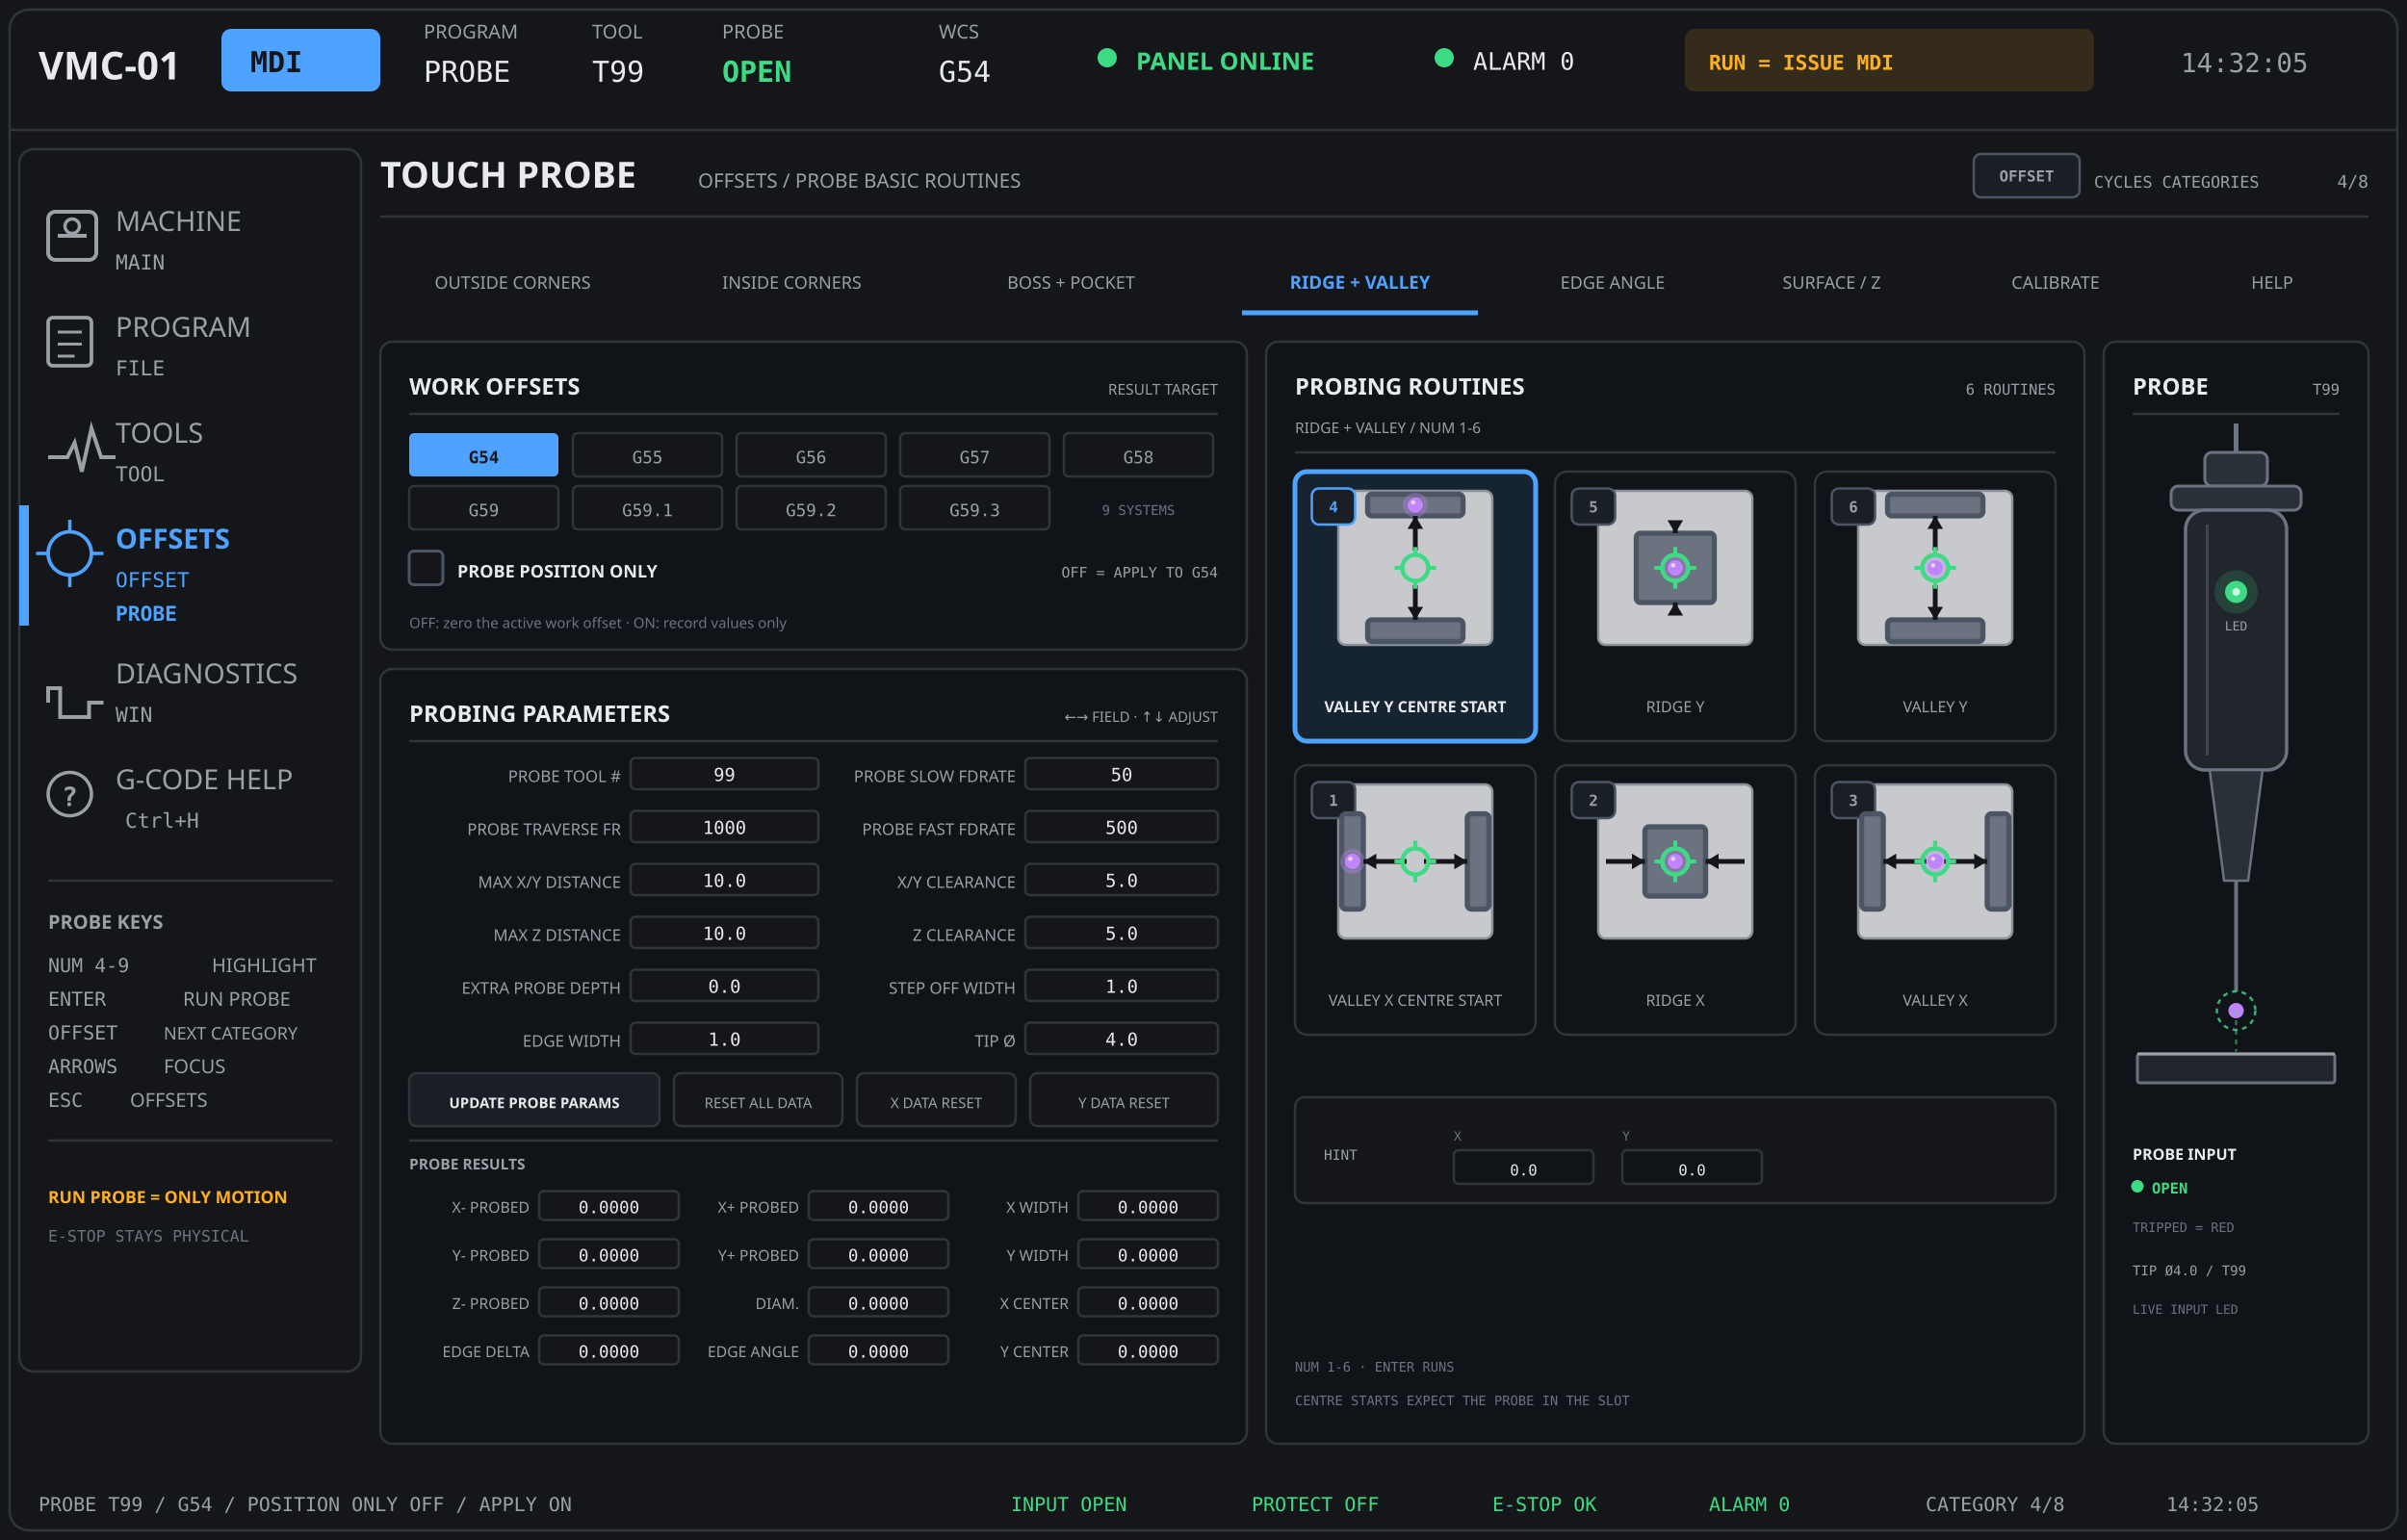
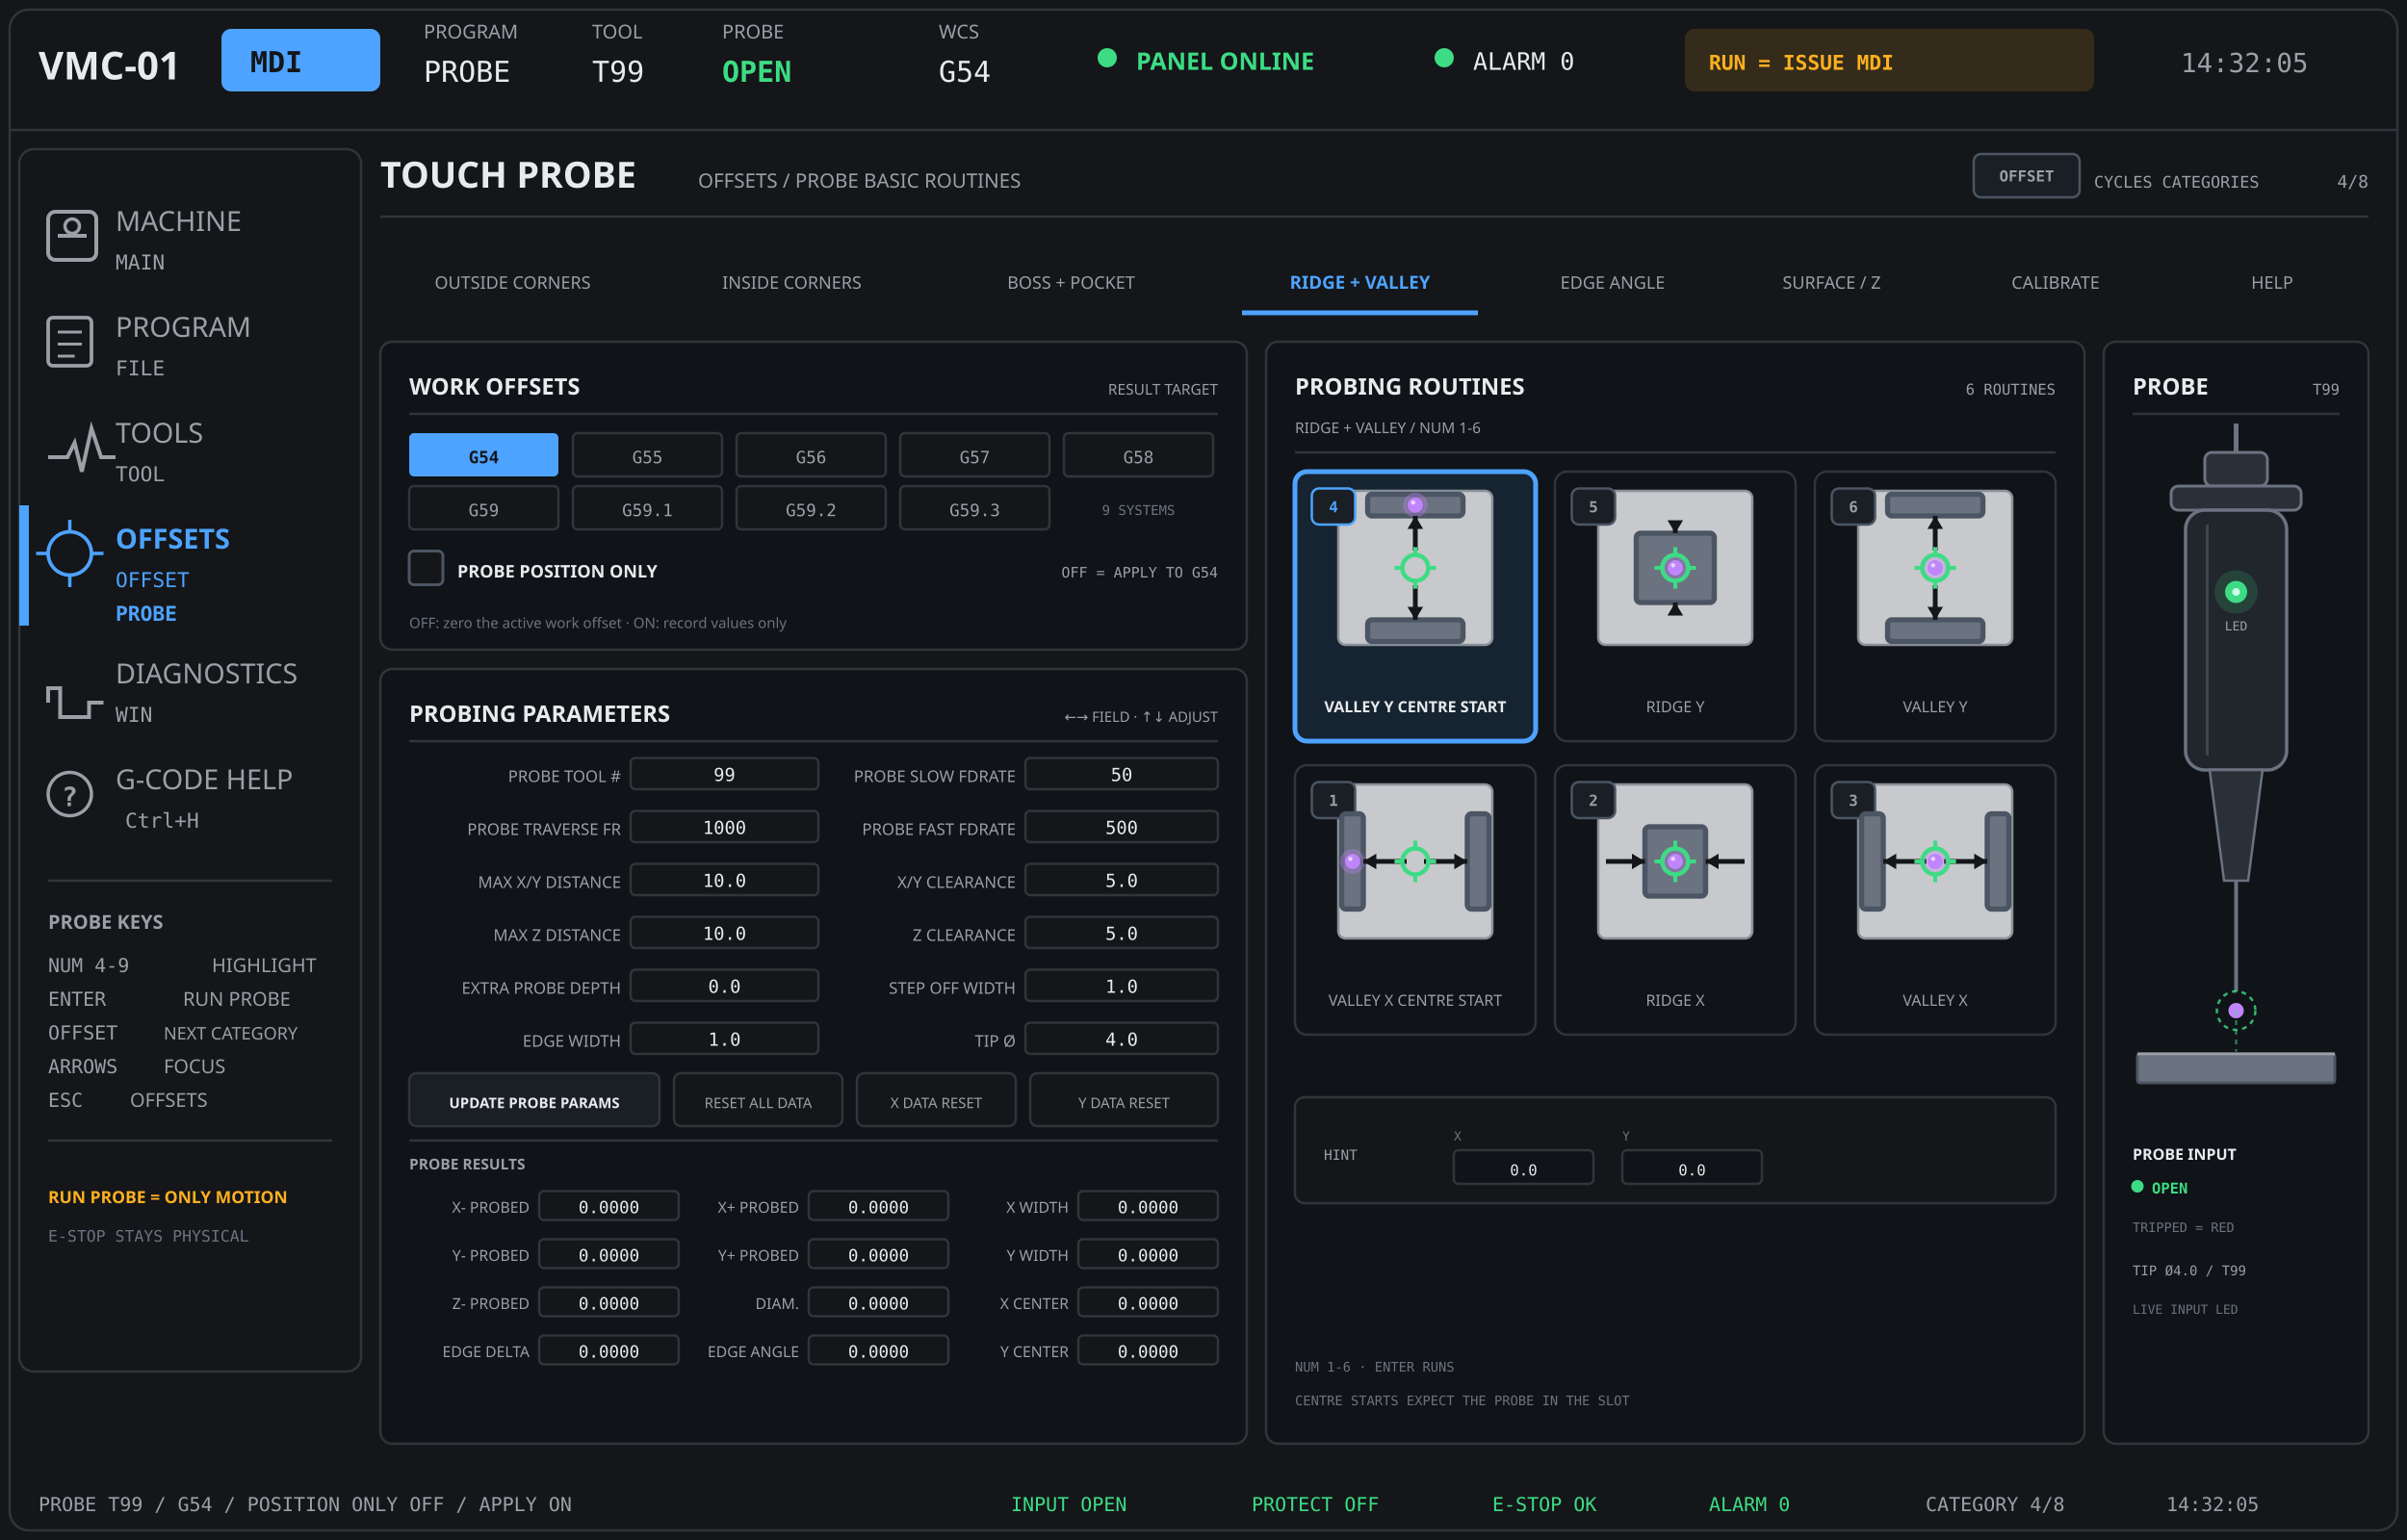
<svg xmlns="http://www.w3.org/2000/svg" viewBox="0 0 1000 640" width="1000" height="640">
  <rect x="0" y="0" width="1000" height="640" rx="0" fill="#141619" stroke="none" stroke-width="1" />
  <rect x="4" y="4" width="992" height="632" rx="8" fill="none" stroke="#30353a" stroke-width="1" />
  <line x1="4" y1="54" x2="996" y2="54" stroke="#30353a" stroke-width="1" />
  <text x="16" y="33" fill="#e8eaed" font-size="16" font-family="sans-serif" font-weight="700" text-anchor="start">VMC-01</text>
  <rect x="92" y="12" width="66" height="26" rx="4" fill="#4da3ff" stroke="none" stroke-width="1" />
  <text x="104" y="30" fill="#141619" font-size="12" font-family="monospace" font-weight="700" text-anchor="start">MDI</text>
  <text x="176" y="16" fill="#9aa0a6" font-size="8" font-family="sans-serif" text-anchor="start">PROGRAM</text>
  <text x="176" y="34" fill="#e8eaed" font-size="12" font-family="monospace" text-anchor="start">PROBE</text>
  <text x="246" y="16" fill="#9aa0a6" font-size="8" font-family="sans-serif" text-anchor="start">TOOL</text>
  <text x="246" y="34" fill="#e8eaed" font-size="12" font-family="monospace" text-anchor="start">T99</text>
  <text x="300" y="16" fill="#9aa0a6" font-size="8" font-family="sans-serif" text-anchor="start">PROBE</text>
  <text x="300" y="34" fill="#3ddc84" font-size="12" font-family="monospace" font-weight="700" text-anchor="start">OPEN</text>
  <text x="390" y="16" fill="#9aa0a6" font-size="8" font-family="sans-serif" text-anchor="start">WCS</text>
  <text x="390" y="34" fill="#e8eaed" font-size="12" font-family="monospace" text-anchor="start">G54</text>
  <circle cx="460" cy="24" r="4" fill="#3ddc84" />
  <text x="472" y="29" fill="#3ddc84" font-size="10" font-family="sans-serif" font-weight="700" text-anchor="start">PANEL ONLINE</text>
  <circle cx="600" cy="24" r="4" fill="#3ddc84" />
  <text x="612" y="29" fill="#e8eaed" font-size="10" font-family="monospace" text-anchor="start">ALARM 0</text>
  <rect x="700" y="12" width="170" height="26" rx="4" fill="#ffb020" stroke="none" stroke-width="0" opacity="0.14" />
  <text x="710" y="29" fill="#ffb020" font-size="8.5" font-family="monospace" font-weight="700" text-anchor="start">RUN = ISSUE MDI</text>
  <text x="906" y="30" fill="#9aa0a6" font-size="11" font-family="monospace" text-anchor="start">14:32:05</text>
  <rect x="8" y="62" width="142" height="508" rx="6" fill="#141619" stroke="#30353a" stroke-width="1" />
  <rect x="20" y="88" width="20" height="20" rx="3" fill="none" stroke="#9aa0a6" stroke-width="1.6" />
  <line x1="24" y1="98" x2="36" y2="98" stroke="#9aa0a6" stroke-width="1.6" />
  <circle cx="30" cy="94" r="3" fill="none" stroke="#9aa0a6" stroke-width="1.4" />
  <text x="48" y="96" fill="#9aa0a6" font-size="11.5" font-family="sans-serif" text-anchor="start">MACHINE</text>
  <text x="48" y="112" fill="#9aa0a6" font-size="8.5" font-family="monospace" text-anchor="start">MAIN</text>
  <rect x="20" y="132" width="18" height="20" rx="2" fill="none" stroke="#9aa0a6" stroke-width="1.5" />
  <line x1="24" y1="138" x2="34" y2="138" stroke="#9aa0a6" stroke-width="1.2" />
  <line x1="24" y1="143" x2="34" y2="143" stroke="#9aa0a6" stroke-width="1.2" />
  <line x1="24" y1="148" x2="31" y2="148" stroke="#9aa0a6" stroke-width="1.2" />
  <text x="48" y="140" fill="#9aa0a6" font-size="11.5" font-family="sans-serif" text-anchor="start">PROGRAM</text>
  <text x="48" y="156" fill="#9aa0a6" font-size="8.5" font-family="monospace" text-anchor="start">FILE</text>
  <path d="M20 190 L28 190 L31 184 L34 196 L38 178 L42 190 L48 190" fill="none" stroke="#9aa0a6" stroke-width="1.6" />
  <text x="48" y="184" fill="#9aa0a6" font-size="11.5" font-family="sans-serif" text-anchor="start">TOOLS</text>
  <text x="48" y="200" fill="#9aa0a6" font-size="8.5" font-family="monospace" text-anchor="start">TOOL</text>
  <rect x="8" y="210" width="4" height="50" rx="0" fill="#4da3ff" stroke="none" stroke-width="0" />
  <circle cx="29" cy="230" r="9" fill="none" stroke="#4da3ff" stroke-width="1.5" />
  <line x1="29" y1="216" x2="29" y2="221" stroke="#4da3ff" stroke-width="1.4" />
  <line x1="29" y1="239" x2="29" y2="244" stroke="#4da3ff" stroke-width="1.4" />
  <line x1="15" y1="230" x2="20" y2="230" stroke="#4da3ff" stroke-width="1.4" />
  <line x1="38" y1="230" x2="43" y2="230" stroke="#4da3ff" stroke-width="1.4" />
  <text x="48" y="228" fill="#4da3ff" font-size="11.5" font-family="sans-serif" font-weight="700" text-anchor="start">OFFSETS</text>
  <text x="48" y="244" fill="#4da3ff" font-size="8.5" font-family="monospace" text-anchor="start">OFFSET</text>
  <text x="48" y="258" fill="#4da3ff" font-size="8.5" font-family="monospace" font-weight="700" text-anchor="start">PROBE</text>
  <path d="M20 292 L20 286 L25 286 L25 298 L37 298 L37 292 L43 292" fill="none" stroke="#9aa0a6" stroke-width="1.6" />
  <text x="48" y="284" fill="#9aa0a6" font-size="11.5" font-family="sans-serif" text-anchor="start">DIAGNOSTICS</text>
  <text x="48" y="300" fill="#9aa0a6" font-size="8.5" font-family="monospace" text-anchor="start">WIN</text>
  <circle cx="29" cy="330" r="9" fill="none" stroke="#9aa0a6" stroke-width="1.4" />
  <text x="29" y="335" fill="#9aa0a6" font-size="11" font-family="monospace" font-weight="700" text-anchor="middle">?</text>
  <text x="48" y="328" fill="#9aa0a6" font-size="11.5" font-family="sans-serif" text-anchor="start">G-CODE HELP</text>
  <text x="52" y="344" fill="#9aa0a6" font-size="8.5" font-family="monospace" text-anchor="start">Ctrl+H</text>
  <line x1="20" y1="366" x2="138" y2="366" stroke="#30353a" stroke-width="1" />
  <text x="20" y="386" fill="#9aa0a6" font-size="8" font-family="sans-serif" font-weight="700" text-anchor="start">PROBE KEYS</text>
  <text x="20" y="404" fill="#9aa0a6" font-size="8" font-family="monospace" text-anchor="start">NUM 4-9</text>
  <text x="88" y="404" fill="#9aa0a6" font-size="8" font-family="sans-serif" text-anchor="start">HIGHLIGHT</text>
  <text x="20" y="418" fill="#9aa0a6" font-size="8" font-family="monospace" text-anchor="start">ENTER</text>
  <text x="76" y="418" fill="#9aa0a6" font-size="8" font-family="sans-serif" text-anchor="start">RUN PROBE</text>
  <text x="20" y="432" fill="#9aa0a6" font-size="8" font-family="monospace" text-anchor="start">OFFSET</text>
  <text x="68" y="432" fill="#9aa0a6" font-size="7.2" font-family="sans-serif" text-anchor="start">NEXT CATEGORY</text>
  <text x="20" y="446" fill="#9aa0a6" font-size="8" font-family="monospace" text-anchor="start">ARROWS</text>
  <text x="68" y="446" fill="#9aa0a6" font-size="8" font-family="sans-serif" text-anchor="start">FOCUS</text>
  <text x="20" y="460" fill="#9aa0a6" font-size="8" font-family="monospace" text-anchor="start">ESC</text>
  <text x="54" y="460" fill="#9aa0a6" font-size="8" font-family="sans-serif" text-anchor="start">OFFSETS</text>
  <line x1="20" y1="474" x2="138" y2="474" stroke="#30353a" stroke-width="1" />
  <text x="20" y="500" fill="#ffb020" font-size="7.0" font-family="sans-serif" font-weight="700" text-anchor="start">RUN PROBE = ONLY MOTION</text>
  <text x="20" y="516" fill="#6b7280" font-size="6.6" font-family="monospace" text-anchor="start">E-STOP STAYS PHYSICAL</text>
  <text x="158" y="78" fill="#e8eaed" font-size="15" font-family="sans-serif" font-weight="700" text-anchor="start">TOUCH PROBE</text>
  <text x="290" y="78" fill="#9aa0a6" font-size="8.2" font-family="sans-serif" text-anchor="start">OFFSETS / PROBE BASIC ROUTINES</text>
  <rect x="820" y="64" width="44" height="18" rx="3" fill="#1a1f25" stroke="#4b5563" stroke-width="1" />
  <text x="842.0" y="75.4" fill="#9aa0a6" font-size="6.3" font-family="monospace" font-weight="700" text-anchor="middle">OFFSET</text>
  <text x="870" y="78" fill="#9aa0a6" font-size="6.7" font-family="monospace" text-anchor="start">CYCLES CATEGORIES</text>
  <text x="984" y="78" fill="#9aa0a6" font-size="7.2" font-family="monospace" text-anchor="end">4/8</text>
  <line x1="158" y1="90" x2="984" y2="90" stroke="#30353a" stroke-width="1" />
  <text x="213.0" y="120" fill="#9aa0a6" font-size="7.2" font-family="sans-serif" text-anchor="middle">OUTSIDE CORNERS</text>
  <text x="329.0" y="120" fill="#9aa0a6" font-size="7.2" font-family="sans-serif" text-anchor="middle">INSIDE CORNERS</text>
  <text x="445.0" y="120" fill="#9aa0a6" font-size="7.2" font-family="sans-serif" text-anchor="middle">BOSS + POCKET</text>
  <text x="565.0" y="120" fill="#4da3ff" font-size="7.5" font-family="sans-serif" font-weight="700" text-anchor="middle">RIDGE + VALLEY</text>
  <line x1="516" y1="130" x2="614" y2="130" stroke="#4da3ff" stroke-width="2" />
  <text x="670.0" y="120" fill="#9aa0a6" font-size="7.2" font-family="sans-serif" text-anchor="middle">EDGE ANGLE</text>
  <text x="761.0" y="120" fill="#9aa0a6" font-size="7.2" font-family="sans-serif" text-anchor="middle">SURFACE / Z</text>
  <text x="854.0" y="120" fill="#9aa0a6" font-size="7.2" font-family="sans-serif" text-anchor="middle">CALIBRATE</text>
  <text x="944.0" y="120" fill="#9aa0a6" font-size="7.2" font-family="sans-serif" text-anchor="middle">HELP</text>
  <rect x="158" y="142" width="360" height="128" rx="5" fill="#101317" stroke="#30353a" stroke-width="1" />
  <text x="170" y="164" fill="#e8eaed" font-size="9.5" font-family="sans-serif" font-weight="700" text-anchor="start">WORK OFFSETS</text>
  <text x="506" y="164" fill="#9aa0a6" font-size="6.2" font-family="sans-serif" text-anchor="end">RESULT TARGET</text>
  <line x1="170" y1="172" x2="506" y2="172" stroke="#30353a" stroke-width="1" />
  <rect x="170" y="180" width="62" height="18" rx="2" fill="#4da3ff" stroke="none" stroke-width="1" />
  <text x="201" y="192.5" fill="#141619" font-size="7" font-family="monospace" font-weight="700" text-anchor="middle">G54</text>
  <rect x="238" y="180" width="62" height="18" rx="2" fill="#141619" stroke="#30353a" stroke-width="1" />
  <text x="269" y="192.5" fill="#9aa0a6" font-size="7" font-family="monospace" text-anchor="middle">G55</text>
  <rect x="306" y="180" width="62" height="18" rx="2" fill="#141619" stroke="#30353a" stroke-width="1" />
  <text x="337" y="192.5" fill="#9aa0a6" font-size="7" font-family="monospace" text-anchor="middle">G56</text>
  <rect x="374" y="180" width="62" height="18" rx="2" fill="#141619" stroke="#30353a" stroke-width="1" />
  <text x="405" y="192.5" fill="#9aa0a6" font-size="7" font-family="monospace" text-anchor="middle">G57</text>
  <rect x="442" y="180" width="62" height="18" rx="2" fill="#141619" stroke="#30353a" stroke-width="1" />
  <text x="473" y="192.5" fill="#9aa0a6" font-size="7" font-family="monospace" text-anchor="middle">G58</text>
  <rect x="170" y="202" width="62" height="18" rx="2" fill="#141619" stroke="#30353a" stroke-width="1" />
  <text x="201" y="214.5" fill="#9aa0a6" font-size="7" font-family="monospace" text-anchor="middle">G59</text>
  <rect x="238" y="202" width="62" height="18" rx="2" fill="#141619" stroke="#30353a" stroke-width="1" />
  <text x="269" y="214.5" fill="#9aa0a6" font-size="7" font-family="monospace" text-anchor="middle">G59.1</text>
  <rect x="306" y="202" width="62" height="18" rx="2" fill="#141619" stroke="#30353a" stroke-width="1" />
  <text x="337" y="214.5" fill="#9aa0a6" font-size="7" font-family="monospace" text-anchor="middle">G59.2</text>
  <rect x="374" y="202" width="62" height="18" rx="2" fill="#141619" stroke="#30353a" stroke-width="1" />
  <text x="405" y="214.5" fill="#9aa0a6" font-size="7" font-family="monospace" text-anchor="middle">G59.3</text>
  <text x="473" y="214" fill="#6b7280" font-size="5.6" font-family="monospace" text-anchor="middle">9 SYSTEMS</text>
  <rect x="170" y="229" width="14" height="14" rx="2" fill="#141619" stroke="#4b5563" stroke-width="1.2" />
  <text x="190" y="240" fill="#e8eaed" font-size="7.2" font-family="sans-serif" font-weight="700" text-anchor="start">PROBE POSITION ONLY</text>
  <text x="506" y="240" fill="#9aa0a6" font-size="6.0" font-family="monospace" text-anchor="end">OFF = APPLY TO G54</text>
  <text x="170" y="261" fill="#6b7280" font-size="6.0" font-family="sans-serif" text-anchor="start">OFF: zero the active work offset · ON: record values only</text>
  <rect x="158" y="278" width="360" height="322" rx="5" fill="#101317" stroke="#30353a" stroke-width="1" />
  <text x="170" y="300" fill="#e8eaed" font-size="9.5" font-family="sans-serif" font-weight="700" text-anchor="start">PROBING PARAMETERS</text>
  <text x="506" y="300" fill="#9aa0a6" font-size="5.9" font-family="sans-serif" text-anchor="end">←→ FIELD · ↑↓ ADJUST</text>
  <line x1="170" y1="308" x2="506" y2="308" stroke="#30353a" stroke-width="1" />
  <text x="258" y="325" fill="#9aa0a6" font-size="6.7" font-family="sans-serif" text-anchor="end">PROBE TOOL #</text>
  <rect x="262" y="315" width="78" height="13" rx="2" fill="#141619" stroke="#30353a" stroke-width="1" />
  <text x="301" y="324.6" fill="#e8eaed" font-size="7.5" font-family="monospace" text-anchor="middle">99</text>
  <text x="422" y="325" fill="#9aa0a6" font-size="6.7" font-family="sans-serif" text-anchor="end">PROBE SLOW FDRATE</text>
  <rect x="426" y="315" width="80" height="13" rx="2" fill="#141619" stroke="#30353a" stroke-width="1" />
  <text x="466" y="324.6" fill="#e8eaed" font-size="7.5" font-family="monospace" text-anchor="middle">50</text>
  <text x="258" y="347" fill="#9aa0a6" font-size="6.7" font-family="sans-serif" text-anchor="end">PROBE TRAVERSE FR</text>
  <rect x="262" y="337" width="78" height="13" rx="2" fill="#141619" stroke="#30353a" stroke-width="1" />
  <text x="301" y="346.6" fill="#e8eaed" font-size="7.5" font-family="monospace" text-anchor="middle">1000</text>
  <text x="422" y="347" fill="#9aa0a6" font-size="6.7" font-family="sans-serif" text-anchor="end">PROBE FAST FDRATE</text>
  <rect x="426" y="337" width="80" height="13" rx="2" fill="#141619" stroke="#30353a" stroke-width="1" />
  <text x="466" y="346.6" fill="#e8eaed" font-size="7.5" font-family="monospace" text-anchor="middle">500</text>
  <text x="258" y="369" fill="#9aa0a6" font-size="6.7" font-family="sans-serif" text-anchor="end">MAX X/Y DISTANCE</text>
  <rect x="262" y="359" width="78" height="13" rx="2" fill="#141619" stroke="#30353a" stroke-width="1" />
  <text x="301" y="368.6" fill="#e8eaed" font-size="7.5" font-family="monospace" text-anchor="middle">10.0</text>
  <text x="422" y="369" fill="#9aa0a6" font-size="6.7" font-family="sans-serif" text-anchor="end">X/Y CLEARANCE</text>
  <rect x="426" y="359" width="80" height="13" rx="2" fill="#141619" stroke="#30353a" stroke-width="1" />
  <text x="466" y="368.6" fill="#e8eaed" font-size="7.5" font-family="monospace" text-anchor="middle">5.0</text>
  <text x="258" y="391" fill="#9aa0a6" font-size="6.7" font-family="sans-serif" text-anchor="end">MAX Z DISTANCE</text>
  <rect x="262" y="381" width="78" height="13" rx="2" fill="#141619" stroke="#30353a" stroke-width="1" />
  <text x="301" y="390.6" fill="#e8eaed" font-size="7.5" font-family="monospace" text-anchor="middle">10.0</text>
  <text x="422" y="391" fill="#9aa0a6" font-size="6.7" font-family="sans-serif" text-anchor="end">Z CLEARANCE</text>
  <rect x="426" y="381" width="80" height="13" rx="2" fill="#141619" stroke="#30353a" stroke-width="1" />
  <text x="466" y="390.6" fill="#e8eaed" font-size="7.5" font-family="monospace" text-anchor="middle">5.0</text>
  <text x="258" y="413" fill="#9aa0a6" font-size="6.7" font-family="sans-serif" text-anchor="end">EXTRA PROBE DEPTH</text>
  <rect x="262" y="403" width="78" height="13" rx="2" fill="#141619" stroke="#30353a" stroke-width="1" />
  <text x="301" y="412.6" fill="#e8eaed" font-size="7.5" font-family="monospace" text-anchor="middle">0.0</text>
  <text x="422" y="413" fill="#9aa0a6" font-size="6.7" font-family="sans-serif" text-anchor="end">STEP OFF WIDTH</text>
  <rect x="426" y="403" width="80" height="13" rx="2" fill="#141619" stroke="#30353a" stroke-width="1" />
  <text x="466" y="412.6" fill="#e8eaed" font-size="7.5" font-family="monospace" text-anchor="middle">1.0</text>
  <text x="258" y="435" fill="#9aa0a6" font-size="6.7" font-family="sans-serif" text-anchor="end">EDGE WIDTH</text>
  <rect x="262" y="425" width="78" height="13" rx="2" fill="#141619" stroke="#30353a" stroke-width="1" />
  <text x="301" y="434.6" fill="#e8eaed" font-size="7.5" font-family="monospace" text-anchor="middle">1.0</text>
  <text x="422" y="435" fill="#9aa0a6" font-size="6.7" font-family="sans-serif" text-anchor="end">TIP Ø</text>
  <rect x="426" y="425" width="80" height="13" rx="2" fill="#141619" stroke="#30353a" stroke-width="1" />
  <text x="466" y="434.6" fill="#e8eaed" font-size="7.5" font-family="monospace" text-anchor="middle">4.0</text>
  <rect x="170" y="446" width="104" height="22" rx="3" fill="#1a1f25" stroke="#30353a" stroke-width="1" />
  <text x="222" y="460.5" fill="#e8eaed" font-size="6.0" font-family="sans-serif" font-weight="700" text-anchor="middle">UPDATE PROBE PARAMS</text>
  <rect x="280" y="446" width="70" height="22" rx="3" fill="#141619" stroke="#30353a" stroke-width="1" />
  <text x="315" y="460.5" fill="#9aa0a6" font-size="6.0" font-family="sans-serif" text-anchor="middle">RESET ALL DATA</text>
  <rect x="356" y="446" width="66" height="22" rx="3" fill="#141619" stroke="#30353a" stroke-width="1" />
  <text x="389" y="460.5" fill="#9aa0a6" font-size="6.0" font-family="sans-serif" text-anchor="middle">X DATA RESET</text>
  <rect x="428" y="446" width="78" height="22" rx="3" fill="#141619" stroke="#30353a" stroke-width="1" />
  <text x="467" y="460.5" fill="#9aa0a6" font-size="6.0" font-family="sans-serif" text-anchor="middle">Y DATA RESET</text>
  <line x1="170" y1="474" x2="506" y2="474" stroke="#30353a" stroke-width="1" />
  <text x="170" y="486" fill="#9aa0a6" font-size="6.2" font-family="sans-serif" font-weight="700" text-anchor="start">PROBE RESULTS</text>
  <text x="220" y="504" fill="#9aa0a6" font-size="6.3" font-family="sans-serif" text-anchor="end">X- PROBED</text>
  <rect x="224" y="495" width="58" height="12" rx="2" fill="#141619" stroke="#30353a" stroke-width="1" />
  <text x="253" y="504.2" fill="#e8eaed" font-size="7.0" font-family="monospace" text-anchor="middle">0.0000</text>
  <text x="332" y="504" fill="#9aa0a6" font-size="6.3" font-family="sans-serif" text-anchor="end">X+ PROBED</text>
  <rect x="336" y="495" width="58" height="12" rx="2" fill="#141619" stroke="#30353a" stroke-width="1" />
  <text x="365" y="504.2" fill="#e8eaed" font-size="7.0" font-family="monospace" text-anchor="middle">0.0000</text>
  <text x="444" y="504" fill="#9aa0a6" font-size="6.3" font-family="sans-serif" text-anchor="end">X WIDTH</text>
  <rect x="448" y="495" width="58" height="12" rx="2" fill="#141619" stroke="#30353a" stroke-width="1" />
  <text x="477" y="504.2" fill="#e8eaed" font-size="7.0" font-family="monospace" text-anchor="middle">0.0000</text>
  <text x="220" y="524" fill="#9aa0a6" font-size="6.3" font-family="sans-serif" text-anchor="end">Y- PROBED</text>
  <rect x="224" y="515" width="58" height="12" rx="2" fill="#141619" stroke="#30353a" stroke-width="1" />
  <text x="253" y="524.2" fill="#e8eaed" font-size="7.0" font-family="monospace" text-anchor="middle">0.0000</text>
  <text x="332" y="524" fill="#9aa0a6" font-size="6.3" font-family="sans-serif" text-anchor="end">Y+ PROBED</text>
  <rect x="336" y="515" width="58" height="12" rx="2" fill="#141619" stroke="#30353a" stroke-width="1" />
  <text x="365" y="524.2" fill="#e8eaed" font-size="7.0" font-family="monospace" text-anchor="middle">0.0000</text>
  <text x="444" y="524" fill="#9aa0a6" font-size="6.3" font-family="sans-serif" text-anchor="end">Y WIDTH</text>
  <rect x="448" y="515" width="58" height="12" rx="2" fill="#141619" stroke="#30353a" stroke-width="1" />
  <text x="477" y="524.2" fill="#e8eaed" font-size="7.0" font-family="monospace" text-anchor="middle">0.0000</text>
  <text x="220" y="544" fill="#9aa0a6" font-size="6.3" font-family="sans-serif" text-anchor="end">Z- PROBED</text>
  <rect x="224" y="535" width="58" height="12" rx="2" fill="#141619" stroke="#30353a" stroke-width="1" />
  <text x="253" y="544.2" fill="#e8eaed" font-size="7.0" font-family="monospace" text-anchor="middle">0.0000</text>
  <text x="332" y="544" fill="#9aa0a6" font-size="6.3" font-family="sans-serif" text-anchor="end">DIAM.</text>
  <rect x="336" y="535" width="58" height="12" rx="2" fill="#141619" stroke="#30353a" stroke-width="1" />
  <text x="365" y="544.2" fill="#e8eaed" font-size="7.0" font-family="monospace" text-anchor="middle">0.0000</text>
  <text x="444" y="544" fill="#9aa0a6" font-size="6.3" font-family="sans-serif" text-anchor="end">X CENTER</text>
  <rect x="448" y="535" width="58" height="12" rx="2" fill="#141619" stroke="#30353a" stroke-width="1" />
  <text x="477" y="544.2" fill="#e8eaed" font-size="7.0" font-family="monospace" text-anchor="middle">0.0000</text>
  <text x="220" y="564" fill="#9aa0a6" font-size="6.3" font-family="sans-serif" text-anchor="end">EDGE DELTA</text>
  <rect x="224" y="555" width="58" height="12" rx="2" fill="#141619" stroke="#30353a" stroke-width="1" />
  <text x="253" y="564.2" fill="#e8eaed" font-size="7.0" font-family="monospace" text-anchor="middle">0.0000</text>
  <text x="332" y="564" fill="#9aa0a6" font-size="6.3" font-family="sans-serif" text-anchor="end">EDGE ANGLE</text>
  <rect x="336" y="555" width="58" height="12" rx="2" fill="#141619" stroke="#30353a" stroke-width="1" />
  <text x="365" y="564.2" fill="#e8eaed" font-size="7.0" font-family="monospace" text-anchor="middle">0.0000</text>
  <text x="444" y="564" fill="#9aa0a6" font-size="6.3" font-family="sans-serif" text-anchor="end">Y CENTER</text>
  <rect x="448" y="555" width="58" height="12" rx="2" fill="#141619" stroke="#30353a" stroke-width="1" />
  <text x="477" y="564.2" fill="#e8eaed" font-size="7.0" font-family="monospace" text-anchor="middle">0.0000</text>
  <rect x="874" y="142" width="110" height="458" rx="5" fill="#101317" stroke="#30353a" stroke-width="1" />
  <text x="886" y="164" fill="#e8eaed" font-size="9.5" font-family="sans-serif" font-weight="700" text-anchor="start">PROBE</text>
  <text x="972" y="164" fill="#9aa0a6" font-size="6.2" font-family="monospace" text-anchor="end">T99</text>
  <line x1="886" y1="172" x2="972" y2="172" stroke="#30353a" stroke-width="1" />
  <line x1="929" y1="176" x2="929" y2="188" stroke="#6b7280" stroke-width="2" />
  <rect x="916" y="188" width="26" height="14" rx="3" fill="#2a3037" stroke="#6b7280" stroke-width="1.2" />
  <rect x="902" y="202" width="54" height="10" rx="3" fill="#2a3037" stroke="#6b7280" stroke-width="1.2" />
  <rect x="908" y="212" width="42" height="108" rx="8" fill="#20262c" stroke="#6b7280" stroke-width="1.4" />
  <line x1="917" y1="218" x2="917" y2="314" stroke="#3f464e" stroke-width="1.2" />
  <circle cx="929" cy="246" r="9" fill="#3ddc84" opacity="0.16" />
  <circle cx="929" cy="246" r="4.6" fill="#3ddc84" />
  <circle cx="929" cy="246" r="1.6" fill="#d1fae5" />
  <text x="929" y="262" fill="#9aa0a6" font-size="5.2" font-family="monospace" text-anchor="middle">LED</text>
  <path d="M918 320 L940 320 L934 366 L924 366 Z" fill="#2a3037" stroke="#6b7280" stroke-width="1" />
  <line x1="929" y1="366" x2="929" y2="412" stroke="#6b7280" stroke-width="1.6" />
  <circle cx="929" cy="420" r="3.2" fill="#c084fc" />
  <circle cx="929" cy="420" r="8" fill="none" stroke="#3ddc84" stroke-width="1" stroke-dasharray="2 2" opacity="0.8" />
  <line x1="929" y1="420" x2="929" y2="437" stroke="#3ddc84" stroke-width="0.8" stroke-dasharray="2 2" opacity="0.6" />
-   <rect x="888" y="438" width="82" height="12" rx="1" fill="#20262c" stroke="#6b7280" stroke-width="1.2" />
+   <rect x="888" y="438" width="82" height="12" rx="1" fill="#6b7280" stroke="#4b5563" stroke-width="1.2" />
  <line x1="888" y1="438" x2="970" y2="438" stroke="#9aa0a6" stroke-width="1.2" />
  <text x="886" y="482" fill="#e8eaed" font-size="6.4" font-family="sans-serif" font-weight="700" text-anchor="start">PROBE INPUT</text>
  <circle cx="888" cy="493" r="2.6" fill="#3ddc84" />
  <text x="894" y="496" fill="#3ddc84" font-size="6.2" font-family="monospace" font-weight="700" text-anchor="start">OPEN</text>
  <text x="886" y="512" fill="#6b7280" font-size="5.4" font-family="monospace" text-anchor="start">TRIPPED = RED</text>
  <text x="886" y="530" fill="#9aa0a6" font-size="5.6" font-family="monospace" text-anchor="start">TIP Ø4.0 / T99</text>
  <text x="886" y="546" fill="#6b7280" font-size="5.2" font-family="monospace" text-anchor="start">LIVE INPUT LED</text>
  <rect x="526" y="142" width="340" height="458" rx="5" fill="#101317" stroke="#30353a" stroke-width="1" />
  <text x="538" y="164" fill="#e8eaed" font-size="9.5" font-family="sans-serif" font-weight="700" text-anchor="start">PROBING ROUTINES</text>
  <text x="854" y="164" fill="#9aa0a6" font-size="6.2" font-family="monospace" text-anchor="end">6 ROUTINES</text>
  <text x="538" y="180" fill="#9aa0a6" font-size="6.2" font-family="sans-serif" text-anchor="start">RIDGE + VALLEY / NUM 1-6</text>
  <line x1="538" y1="188" x2="854" y2="188" stroke="#30353a" stroke-width="1" />
  <rect x="538" y="196" width="100" height="112" rx="5" fill="#4da3ff" fill-opacity="0.11" stroke="#4da3ff" stroke-width="2" />
  <rect x="556.0" y="204" width="64" height="64" rx="3" fill="#c7c9cc" stroke="#8b9198" stroke-width="1" />
  <rect x="545" y="203" width="18" height="15" rx="3" fill="#1a1f25" stroke="#4da3ff" stroke-width="1" />
  <text x="554.0" y="212.9" fill="#4da3ff" font-size="6.3" font-family="monospace" font-weight="700" text-anchor="middle">4</text>
  <g transform="translate(557.4,216.2) scale(1.8)">
    <rect x="1" y="1" width="32" height="20" rx="2" fill="#c7c9cc" stroke="none" stroke-width="0" />
    <rect x="6" y="-6" width="22" height="5" rx="1" fill="#6b7280" stroke="#4b5563" stroke-width="1.2" />
    <rect x="6" y="23" width="22" height="5" rx="1" fill="#6b7280" stroke="#4b5563" stroke-width="1.2" />
    <circle cx="17" cy="-3.5" r="2.4" fill="none" stroke="#c084fc" stroke-width="0.9" opacity="0.35" />
    <circle cx="17" cy="-3.5" r="1.8" fill="#c084fc" />
    <circle cx="16.5" cy="-4.1" r="0.5" fill="#e9d5ff" />
    <line x1="17" y1="7" x2="17" y2="-1" stroke="#141619" stroke-width="1.1" />
    <polygon points="17,-1 15.2,2 18.8,2" fill="#141619" />
    <line x1="17" y1="15" x2="17" y2="23" stroke="#141619" stroke-width="1.1" />
    <polygon points="17,23 15.2,20 18.8,20" fill="#141619" />
    <circle cx="17" cy="11" r="3.0" fill="none" stroke="#3ddc84" stroke-width="1.0" />
    <line x1="17" y1="8.0" x2="17" y2="6.2" stroke="#3ddc84" stroke-width="0.9" />
    <line x1="17" y1="14.0" x2="17" y2="15.8" stroke="#3ddc84" stroke-width="0.9" />
    <line x1="14.0" y1="11" x2="12.2" y2="11" stroke="#3ddc84" stroke-width="0.9" />
    <line x1="20.0" y1="11" x2="21.8" y2="11" stroke="#3ddc84" stroke-width="0.9" />
  </g>
  <text x="588.0" y="296" fill="#e8eaed" font-size="6.4" font-family="sans-serif" font-weight="700" text-anchor="middle">VALLEY Y CENTRE START</text>
  <rect x="646" y="196" width="100" height="112" rx="5" fill="#101317" stroke="#30353a" stroke-width="1" />
  <rect x="664.0" y="204" width="64" height="64" rx="3" fill="#c7c9cc" stroke="#8b9198" stroke-width="1" />
  <rect x="653" y="203" width="18" height="15" rx="3" fill="#1a1f25" stroke="#4b5563" stroke-width="1" />
  <text x="662.0" y="212.9" fill="#9aa0a6" font-size="6.3" font-family="monospace" font-weight="700" text-anchor="middle">5</text>
  <g transform="translate(665.4,216.2) scale(1.8)">
    <rect x="1" y="1" width="32" height="20" rx="2" fill="#c7c9cc" stroke="none" stroke-width="0" />
    <rect x="8" y="3" width="18" height="16" rx="1" fill="#6b7280" stroke="#4b5563" stroke-width="1.2" />
    <line x1="17" y1="1" x2="17" y2="3" stroke="#141619" stroke-width="1.1" />
    <polygon points="17,3 15.2,0 18.8,0" fill="#141619" />
    <line x1="17" y1="21" x2="17" y2="19" stroke="#141619" stroke-width="1.1" />
    <polygon points="17,19 15.2,22 18.8,22" fill="#141619" />
    <circle cx="17" cy="11" r="2.4" fill="none" stroke="#c084fc" stroke-width="0.9" opacity="0.35" />
    <circle cx="17" cy="11" r="1.8" fill="#c084fc" />
    <circle cx="16.5" cy="10.4" r="0.5" fill="#e9d5ff" />
    <circle cx="17" cy="11" r="3.0" fill="none" stroke="#3ddc84" stroke-width="1.0" />
    <line x1="17" y1="8.0" x2="17" y2="6.2" stroke="#3ddc84" stroke-width="0.9" />
    <line x1="17" y1="14.0" x2="17" y2="15.8" stroke="#3ddc84" stroke-width="0.9" />
    <line x1="14.0" y1="11" x2="12.2" y2="11" stroke="#3ddc84" stroke-width="0.9" />
    <line x1="20.0" y1="11" x2="21.8" y2="11" stroke="#3ddc84" stroke-width="0.9" />
  </g>
  <text x="696.0" y="296" fill="#9aa0a6" font-size="6.4" font-family="sans-serif" text-anchor="middle">RIDGE Y</text>
  <rect x="754" y="196" width="100" height="112" rx="5" fill="#101317" stroke="#30353a" stroke-width="1" />
  <rect x="772.0" y="204" width="64" height="64" rx="3" fill="#c7c9cc" stroke="#8b9198" stroke-width="1" />
  <rect x="761" y="203" width="18" height="15" rx="3" fill="#1a1f25" stroke="#4b5563" stroke-width="1" />
  <text x="770.0" y="212.9" fill="#9aa0a6" font-size="6.3" font-family="monospace" font-weight="700" text-anchor="middle">6</text>
  <g transform="translate(773.4,216.2) scale(1.8)">
    <rect x="1" y="1" width="32" height="20" rx="2" fill="#c7c9cc" stroke="none" stroke-width="0" />
    <rect x="6" y="-6" width="22" height="5" rx="1" fill="#6b7280" stroke="#4b5563" stroke-width="1.2" />
    <rect x="6" y="23" width="22" height="5" rx="1" fill="#6b7280" stroke="#4b5563" stroke-width="1.2" />
    <line x1="17" y1="7" x2="17" y2="-1" stroke="#141619" stroke-width="1.1" />
    <polygon points="17,-1 15.2,2 18.8,2" fill="#141619" />
    <line x1="17" y1="15" x2="17" y2="23" stroke="#141619" stroke-width="1.1" />
    <polygon points="17,23 15.2,20 18.8,20" fill="#141619" />
    <circle cx="17" cy="11" r="2.4" fill="none" stroke="#c084fc" stroke-width="0.9" opacity="0.35" />
    <circle cx="17" cy="11" r="1.8" fill="#c084fc" />
    <circle cx="16.5" cy="10.4" r="0.5" fill="#e9d5ff" />
    <circle cx="17" cy="11" r="3.0" fill="none" stroke="#3ddc84" stroke-width="1.0" />
    <line x1="17" y1="8.0" x2="17" y2="6.2" stroke="#3ddc84" stroke-width="0.9" />
    <line x1="17" y1="14.0" x2="17" y2="15.8" stroke="#3ddc84" stroke-width="0.9" />
    <line x1="14.0" y1="11" x2="12.2" y2="11" stroke="#3ddc84" stroke-width="0.9" />
    <line x1="20.0" y1="11" x2="21.8" y2="11" stroke="#3ddc84" stroke-width="0.9" />
  </g>
  <text x="804.0" y="296" fill="#9aa0a6" font-size="6.4" font-family="sans-serif" text-anchor="middle">VALLEY Y</text>
  <rect x="538" y="318" width="100" height="112" rx="5" fill="#101317" stroke="#30353a" stroke-width="1" />
  <rect x="556.0" y="326" width="64" height="64" rx="3" fill="#c7c9cc" stroke="#8b9198" stroke-width="1" />
  <rect x="545" y="325" width="18" height="15" rx="3" fill="#1a1f25" stroke="#4b5563" stroke-width="1" />
  <text x="554.0" y="334.9" fill="#9aa0a6" font-size="6.3" font-family="monospace" font-weight="700" text-anchor="middle">1</text>
  <g transform="translate(557.4,338.2) scale(1.8)">
    <rect x="1" y="1" width="32" height="20" rx="2" fill="#c7c9cc" stroke="none" stroke-width="0" />
    <rect x="0" y="0" width="5" height="22" rx="1" fill="#6b7280" stroke="#4b5563" stroke-width="1.2" />
    <rect x="29" y="0" width="5" height="22" rx="1" fill="#6b7280" stroke="#4b5563" stroke-width="1.2" />
    <circle cx="2.5" cy="11" r="2.4" fill="none" stroke="#c084fc" stroke-width="0.9" opacity="0.35" />
    <circle cx="2.5" cy="11" r="1.8" fill="#c084fc" />
    <circle cx="2.0" cy="10.4" r="0.5" fill="#e9d5ff" />
    <line x1="15" y1="11" x2="5" y2="11" stroke="#141619" stroke-width="1.1" />
    <polygon points="5,11 8,9.2 8,12.8" fill="#141619" />
    <line x1="19" y1="11" x2="29" y2="11" stroke="#141619" stroke-width="1.1" />
    <polygon points="29,11 26,9.2 26,12.8" fill="#141619" />
    <circle cx="17" cy="11" r="3.0" fill="none" stroke="#3ddc84" stroke-width="1.0" />
    <line x1="17" y1="8.0" x2="17" y2="6.2" stroke="#3ddc84" stroke-width="0.9" />
    <line x1="17" y1="14.0" x2="17" y2="15.8" stroke="#3ddc84" stroke-width="0.9" />
    <line x1="14.0" y1="11" x2="12.2" y2="11" stroke="#3ddc84" stroke-width="0.9" />
    <line x1="20.0" y1="11" x2="21.8" y2="11" stroke="#3ddc84" stroke-width="0.9" />
  </g>
  <text x="588.0" y="418" fill="#9aa0a6" font-size="6.4" font-family="sans-serif" text-anchor="middle">VALLEY X CENTRE START</text>
  <rect x="646" y="318" width="100" height="112" rx="5" fill="#101317" stroke="#30353a" stroke-width="1" />
  <rect x="664.0" y="326" width="64" height="64" rx="3" fill="#c7c9cc" stroke="#8b9198" stroke-width="1" />
  <rect x="653" y="325" width="18" height="15" rx="3" fill="#1a1f25" stroke="#4b5563" stroke-width="1" />
  <text x="662.0" y="334.9" fill="#9aa0a6" font-size="6.3" font-family="monospace" font-weight="700" text-anchor="middle">2</text>
  <g transform="translate(665.4,338.2) scale(1.8)">
    <rect x="1" y="1" width="32" height="20" rx="2" fill="#c7c9cc" stroke="none" stroke-width="0" />
    <rect x="10" y="3" width="14" height="16" rx="1" fill="#6b7280" stroke="#4b5563" stroke-width="1.2" />
    <line x1="1" y1="11" x2="10" y2="11" stroke="#141619" stroke-width="1.1" />
    <polygon points="10,11 7,9.2 7,12.8" fill="#141619" />
    <line x1="33" y1="11" x2="24" y2="11" stroke="#141619" stroke-width="1.1" />
    <polygon points="24,11 27,9.2 27,12.8" fill="#141619" />
    <circle cx="17" cy="11" r="2.4" fill="none" stroke="#c084fc" stroke-width="0.9" opacity="0.35" />
    <circle cx="17" cy="11" r="1.8" fill="#c084fc" />
    <circle cx="16.5" cy="10.4" r="0.5" fill="#e9d5ff" />
    <circle cx="17" cy="11" r="3.0" fill="none" stroke="#3ddc84" stroke-width="1.0" />
    <line x1="17" y1="8.0" x2="17" y2="6.2" stroke="#3ddc84" stroke-width="0.9" />
    <line x1="17" y1="14.0" x2="17" y2="15.8" stroke="#3ddc84" stroke-width="0.9" />
    <line x1="14.0" y1="11" x2="12.2" y2="11" stroke="#3ddc84" stroke-width="0.9" />
    <line x1="20.0" y1="11" x2="21.8" y2="11" stroke="#3ddc84" stroke-width="0.9" />
  </g>
  <text x="696.0" y="418" fill="#9aa0a6" font-size="6.4" font-family="sans-serif" text-anchor="middle">RIDGE X</text>
  <rect x="754" y="318" width="100" height="112" rx="5" fill="#101317" stroke="#30353a" stroke-width="1" />
  <rect x="772.0" y="326" width="64" height="64" rx="3" fill="#c7c9cc" stroke="#8b9198" stroke-width="1" />
  <rect x="761" y="325" width="18" height="15" rx="3" fill="#1a1f25" stroke="#4b5563" stroke-width="1" />
  <text x="770.0" y="334.9" fill="#9aa0a6" font-size="6.3" font-family="monospace" font-weight="700" text-anchor="middle">3</text>
  <g transform="translate(773.4,338.2) scale(1.8)">
    <rect x="1" y="1" width="32" height="20" rx="2" fill="#c7c9cc" stroke="none" stroke-width="0" />
    <rect x="0" y="0" width="5" height="22" rx="1" fill="#6b7280" stroke="#4b5563" stroke-width="1.2" />
    <rect x="29" y="0" width="5" height="22" rx="1" fill="#6b7280" stroke="#4b5563" stroke-width="1.2" />
    <line x1="15" y1="11" x2="5" y2="11" stroke="#141619" stroke-width="1.1" />
    <polygon points="5,11 8,9.2 8,12.8" fill="#141619" />
    <line x1="19" y1="11" x2="29" y2="11" stroke="#141619" stroke-width="1.1" />
    <polygon points="29,11 26,9.2 26,12.8" fill="#141619" />
    <circle cx="17" cy="11" r="2.4" fill="none" stroke="#c084fc" stroke-width="0.9" opacity="0.35" />
    <circle cx="17" cy="11" r="1.8" fill="#c084fc" />
    <circle cx="16.5" cy="10.4" r="0.5" fill="#e9d5ff" />
    <circle cx="17" cy="11" r="3.0" fill="none" stroke="#3ddc84" stroke-width="1.0" />
    <line x1="17" y1="8.0" x2="17" y2="6.2" stroke="#3ddc84" stroke-width="0.9" />
    <line x1="17" y1="14.0" x2="17" y2="15.8" stroke="#3ddc84" stroke-width="0.9" />
    <line x1="14.0" y1="11" x2="12.2" y2="11" stroke="#3ddc84" stroke-width="0.9" />
    <line x1="20.0" y1="11" x2="21.8" y2="11" stroke="#3ddc84" stroke-width="0.9" />
  </g>
  <text x="804.0" y="418" fill="#9aa0a6" font-size="6.4" font-family="sans-serif" text-anchor="middle">VALLEY X</text>
  <rect x="538" y="456" width="316" height="44" rx="4" fill="#141619" stroke="#30353a" stroke-width="1" />
  <text x="550" y="482" fill="#9aa0a6" font-size="5.8" font-family="monospace" text-anchor="start">HINT</text>
  <text x="604" y="474" fill="#6b7280" font-size="5.2" font-family="monospace" text-anchor="start">X</text>
  <rect x="604" y="478" width="58" height="14" rx="2" fill="#101317" stroke="#30353a" stroke-width="1" />
  <text x="633" y="488.5" fill="#e8eaed" font-size="6.3" font-family="monospace" text-anchor="middle">0.0</text>
  <text x="674" y="474" fill="#6b7280" font-size="5.2" font-family="monospace" text-anchor="start">Y</text>
  <rect x="674" y="478" width="58" height="14" rx="2" fill="#101317" stroke="#30353a" stroke-width="1" />
  <text x="703" y="488.5" fill="#e8eaed" font-size="6.3" font-family="monospace" text-anchor="middle">0.0</text>
  <text x="538" y="570" fill="#6b7280" font-size="5.5" font-family="monospace" text-anchor="start">NUM 1-6  ·  ENTER RUNS</text>
  <text x="538" y="584" fill="#6b7280" font-size="5.5" font-family="monospace" text-anchor="start">CENTRE STARTS EXPECT THE PROBE IN THE SLOT</text>
  <text x="16" y="628" fill="#9aa0a6" font-size="8" font-family="monospace" text-anchor="start">PROBE T99 / G54 / POSITION ONLY OFF / APPLY ON</text>
  <text x="420" y="628" fill="#3ddc84" font-size="8" font-family="monospace" text-anchor="start">INPUT OPEN</text>
  <text x="520" y="628" fill="#3ddc84" font-size="8" font-family="monospace" text-anchor="start">PROTECT OFF</text>
  <text x="620" y="628" fill="#3ddc84" font-size="8" font-family="monospace" text-anchor="start">E-STOP OK</text>
  <text x="710" y="628" fill="#3ddc84" font-size="8" font-family="monospace" text-anchor="start">ALARM 0</text>
  <text x="800" y="628" fill="#9aa0a6" font-size="8" font-family="monospace" text-anchor="start">CATEGORY 4/8</text>
  <text x="900" y="628" fill="#9aa0a6" font-size="8" font-family="monospace" text-anchor="start">14:32:05</text>
</svg>
